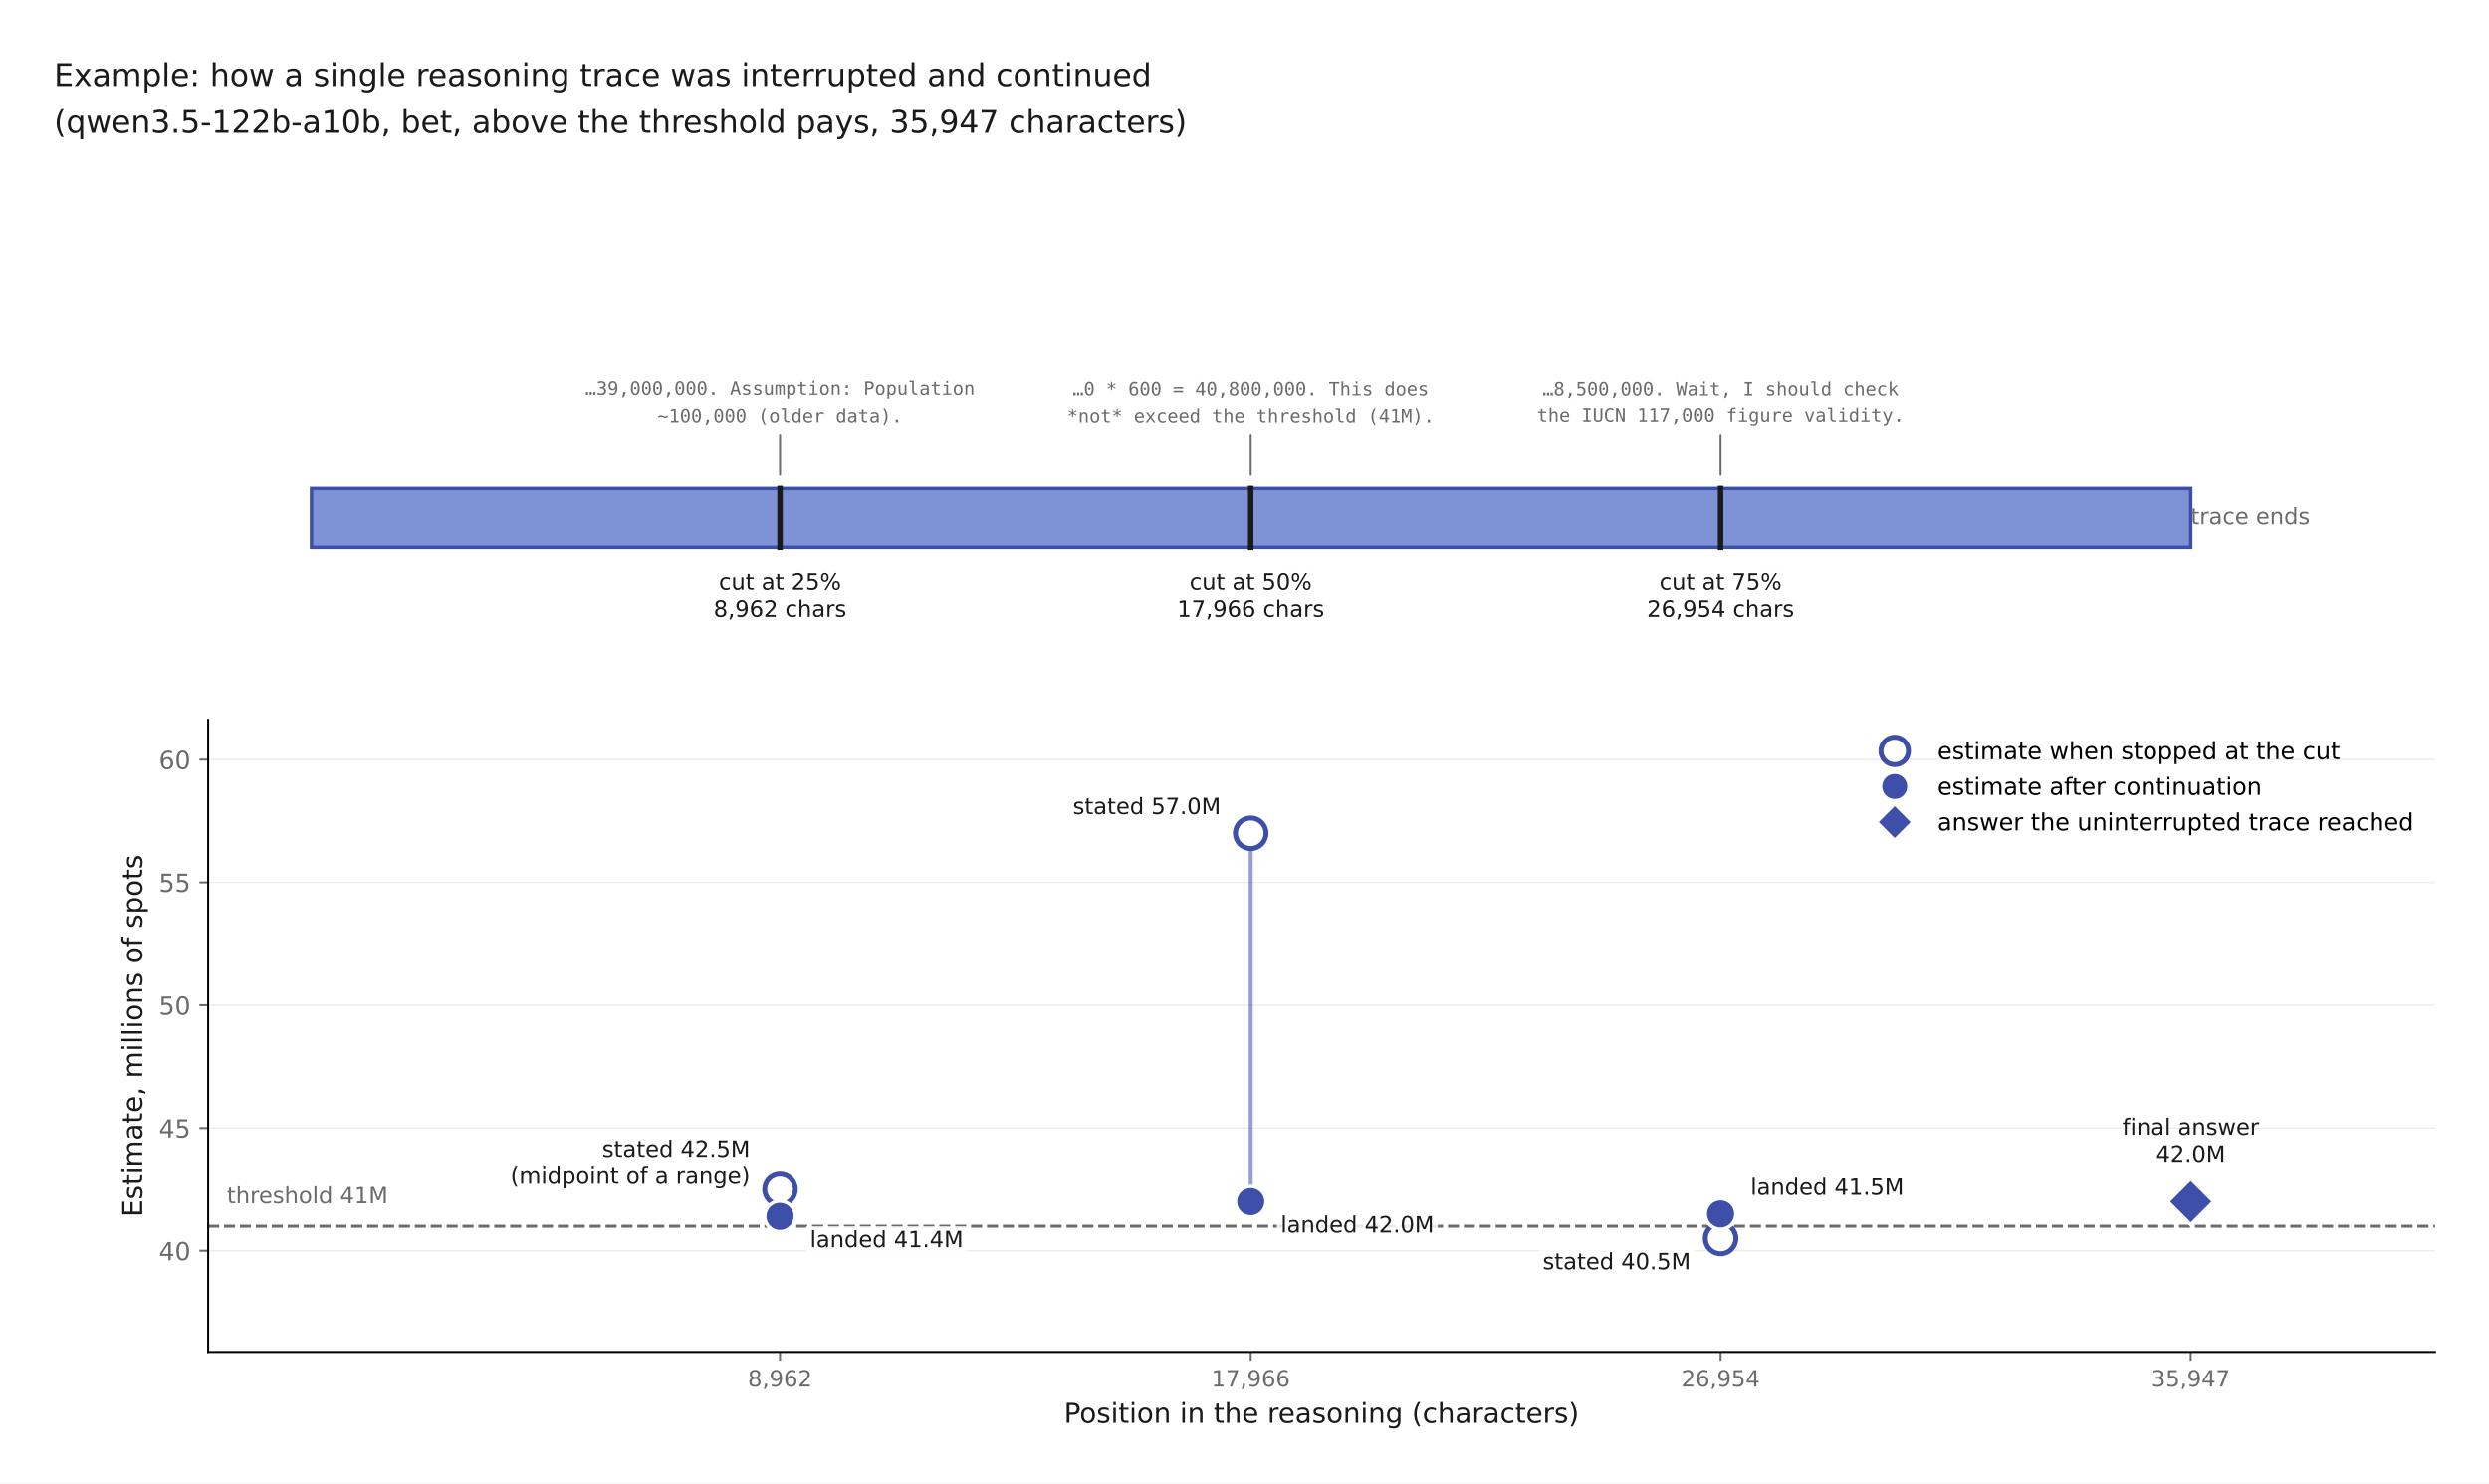
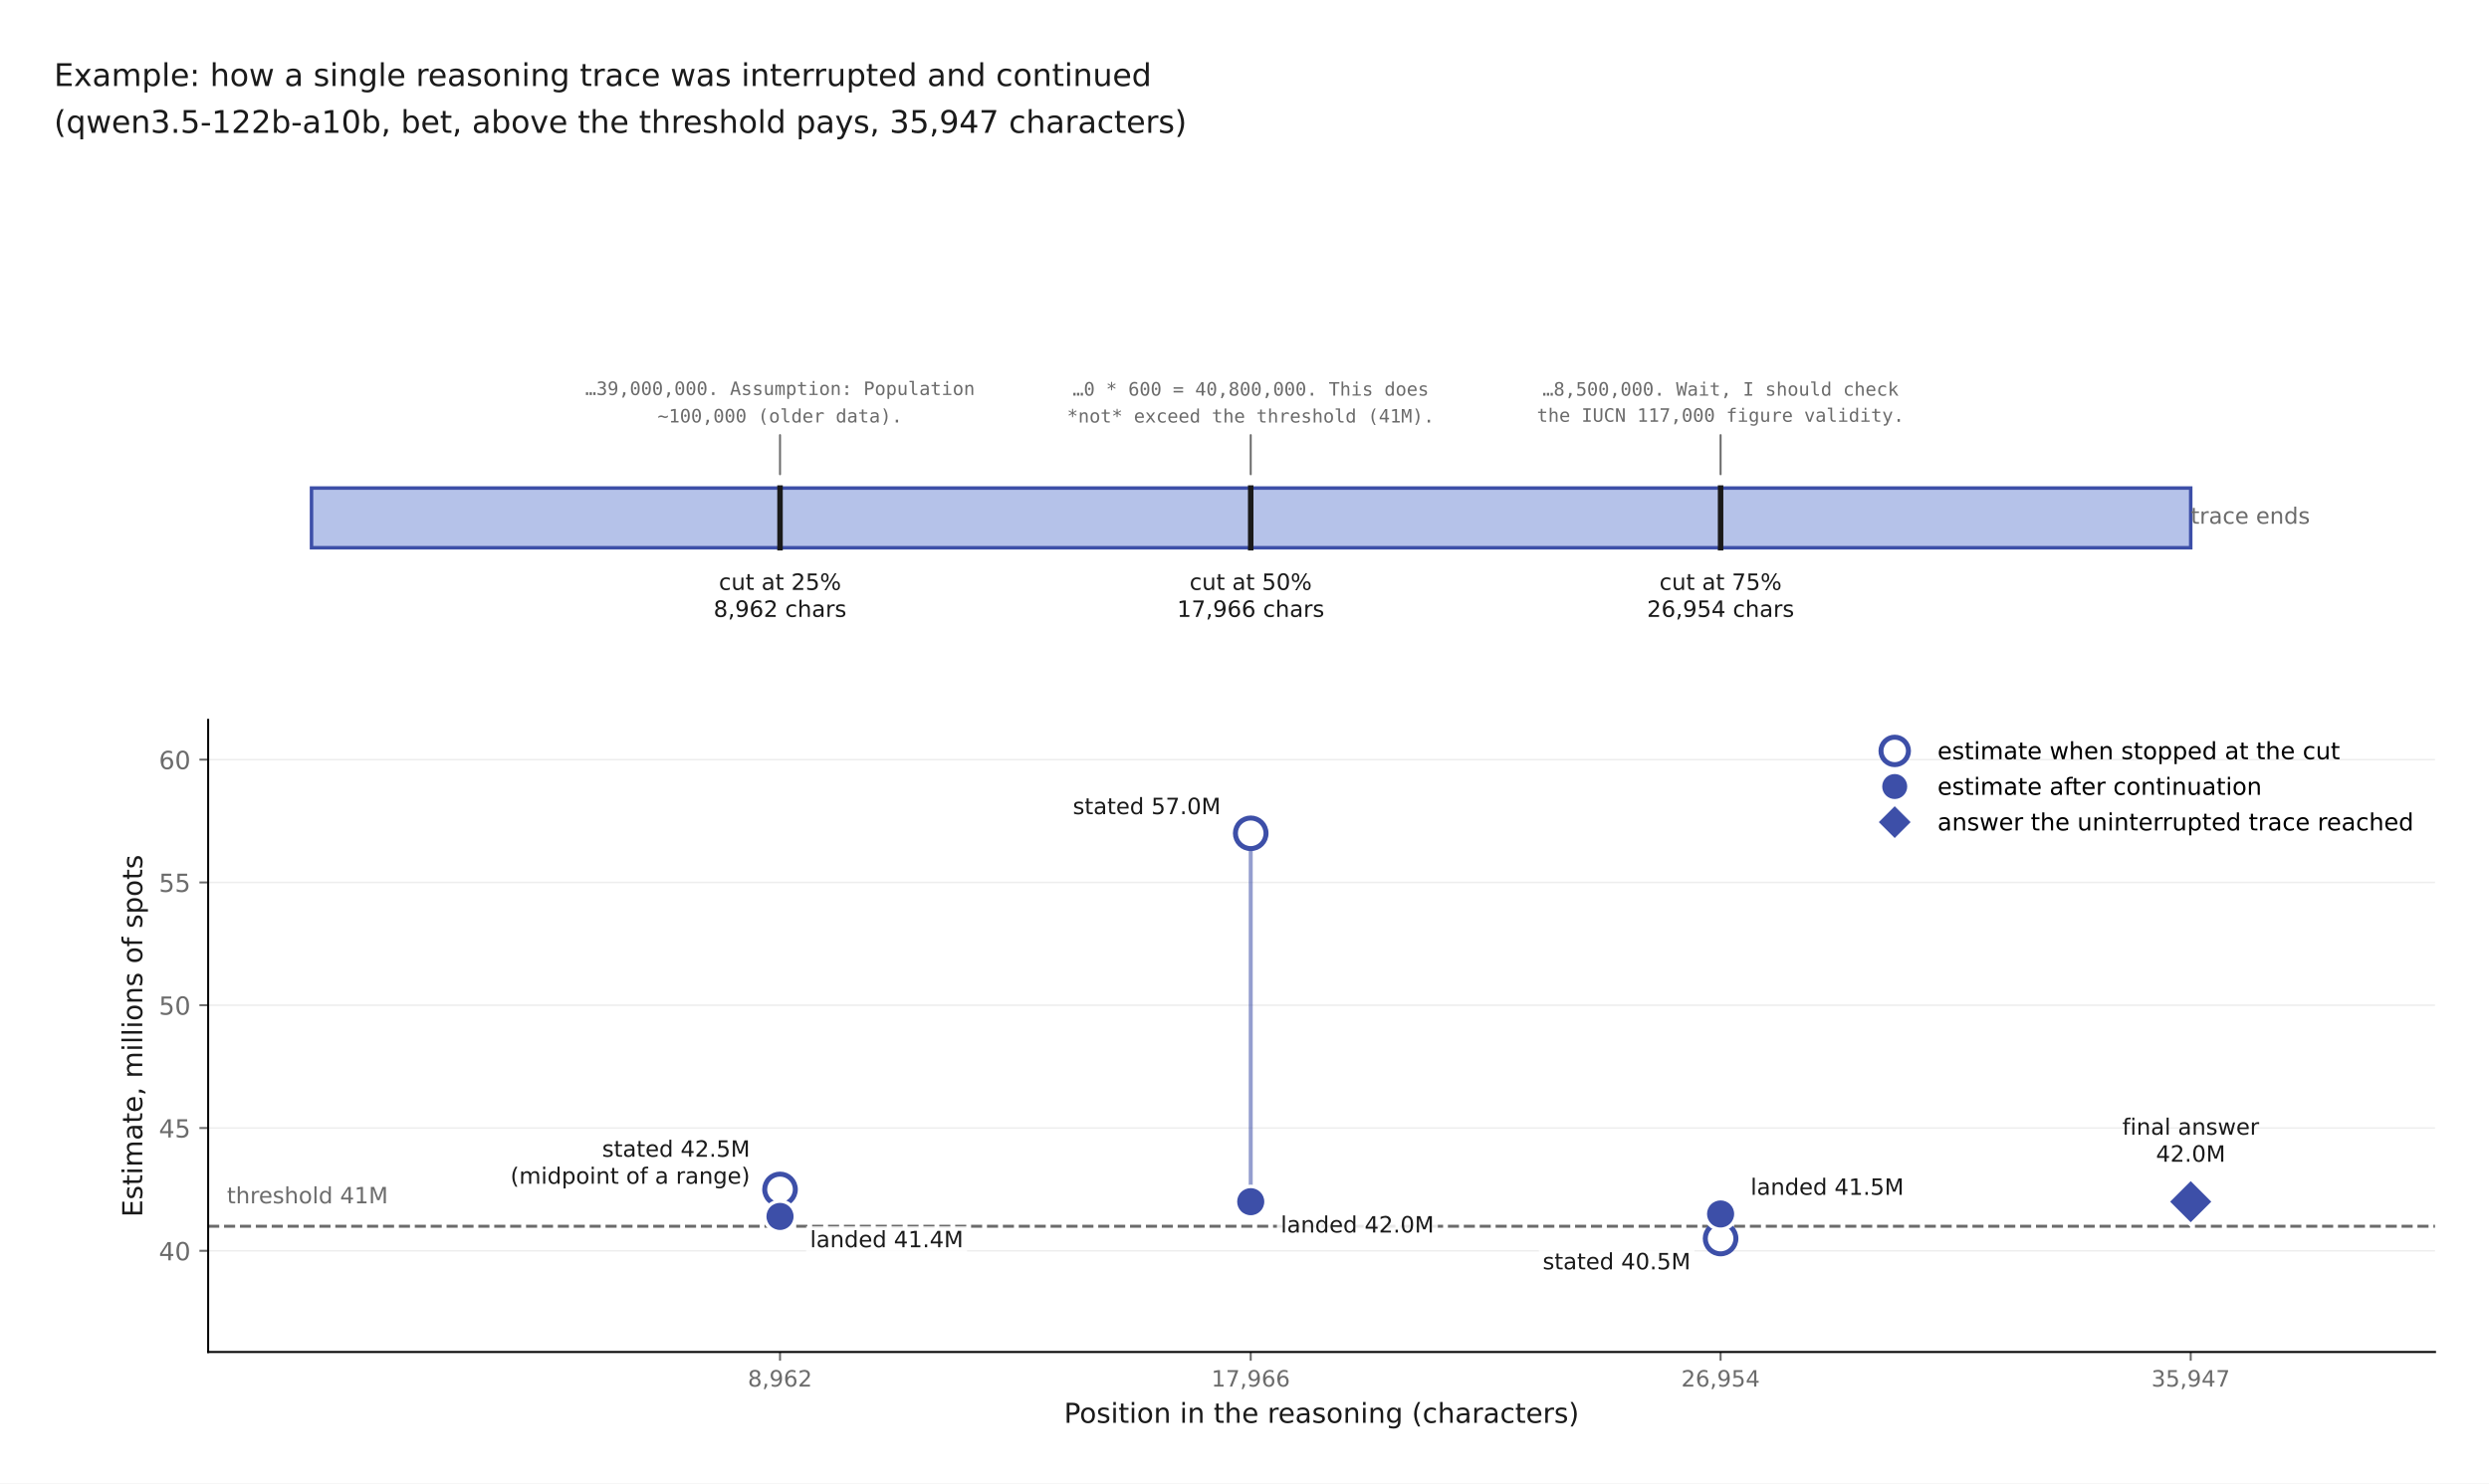
<svg xmlns="http://www.w3.org/2000/svg" xmlns:xlink="http://www.w3.org/1999/xlink" width="995.962pt" height="593.753pt" viewBox="0 0 995.962 593.753" version="1.1">
  <defs>
    <style type="text/css">*{stroke-linejoin: round; stroke-linecap: butt}</style>
  </defs>
  <g id="figure_1">
    <g id="patch_1">
      <path d="M 0 593.753  L 995.962 593.753  L 995.962 0  L 0 0  z " style="fill: #ffffff" />
    </g>
    <g id="axes_1">
      <g id="patch_2">
-         <path d="M 124.647 219.243  L 876.607 219.243  L 876.607 195.346  L 124.647 195.346  z " clip-path="url(#p22cfb6b427)" style="fill: #7e93d6; stroke: #3d4fa8; stroke-width: 1.4; stroke-linejoin: miter" />
+         <path d="M 124.647 219.243  L 876.607 219.243  L 876.607 195.346  L 124.647 195.346  z " clip-path="url(#pf4ef6db5c5)" style="fill: #b5c2e9; stroke: #3d4fa8; stroke-width: 1.4; stroke-linejoin: miter" />
      </g>
      <g id="line2d_1">
-         <path d="M 312.12 219.243  L 312.12 195.346  " clip-path="url(#p22cfb6b427)" style="fill: none; stroke: #1a1a1a; stroke-width: 2.2; stroke-linecap: square" />
+         <path d="M 312.12 219.243  L 312.12 195.346  " clip-path="url(#pf4ef6db5c5)" style="fill: none; stroke: #1a1a1a; stroke-width: 2.2; stroke-linecap: square" />
      </g>
      <g id="line2d_2">
-         <path d="M 500.47 219.243  L 500.47 195.346  " clip-path="url(#p22cfb6b427)" style="fill: none; stroke: #1a1a1a; stroke-width: 2.2; stroke-linecap: square" />
+         <path d="M 500.47 219.243  L 500.47 195.346  " clip-path="url(#pf4ef6db5c5)" style="fill: none; stroke: #1a1a1a; stroke-width: 2.2; stroke-linecap: square" />
      </g>
      <g id="line2d_3">
-         <path d="M 688.486 219.243  L 688.486 195.346  " clip-path="url(#p22cfb6b427)" style="fill: none; stroke: #1a1a1a; stroke-width: 2.2; stroke-linecap: square" />
+         <path d="M 688.486 219.243  L 688.486 195.346  " clip-path="url(#pf4ef6db5c5)" style="fill: none; stroke: #1a1a1a; stroke-width: 2.2; stroke-linecap: square" />
      </g>
      <g id="patch_3">
        <path d="M 312.12 174.151  Q 312.12 181.992 312.12 189.833  " style="fill: none; stroke: #6b6b6b; stroke-width: 0.8; stroke-linecap: round" />
      </g>
      <g id="text_1">
        <text style="font-size: 7.4px; font-family: 'DejaVu Sans Mono', 'Bitstream Vera Sans Mono', 'Computer Modern Typewriter', 'Andale Mono', 'Nimbus Mono L', 'Courier New', 'Courier', 'Fixed', 'Terminal', monospace; fill: #6b6b6b" transform="translate(234.1565 158.1186)">…39,000,000. Assumption: Population</text>
        <text style="font-size: 7.4px; font-family: 'DejaVu Sans Mono', 'Bitstream Vera Sans Mono', 'Computer Modern Typewriter', 'Andale Mono', 'Nimbus Mono L', 'Courier New', 'Courier', 'Fixed', 'Terminal', monospace; fill: #6b6b6b" transform="translate(263.1142 169.0995)">~100,000 (older data).</text>
      </g>
      <g id="text_2">
        <text style="font-size: 9px; font-family: 'DejaVu Sans', 'Bitstream Vera Sans', 'Computer Modern Sans Serif', 'Lucida Grande', 'Verdana', 'Geneva', 'Lucid', 'Arial', 'Helvetica', 'Avant Garde', sans-serif; fill: #1a1a1a" transform="translate(287.6451 236.1193)">cut at 25%</text>
        <text style="font-size: 9px; font-family: 'DejaVu Sans', 'Bitstream Vera Sans', 'Computer Modern Sans Serif', 'Lucida Grande', 'Verdana', 'Geneva', 'Lucid', 'Arial', 'Helvetica', 'Avant Garde', sans-serif; fill: #1a1a1a" transform="translate(285.5287 246.9218)">8,962 chars</text>
      </g>
      <g id="patch_4">
        <path d="M 500.47 174.151  Q 500.47 181.992 500.47 189.833  " style="fill: none; stroke: #6b6b6b; stroke-width: 0.8; stroke-linecap: round" />
      </g>
      <g id="text_3">
        <text style="font-size: 7.4px; font-family: 'DejaVu Sans Mono', 'Bitstream Vera Sans Mono', 'Computer Modern Typewriter', 'Andale Mono', 'Nimbus Mono L', 'Courier New', 'Courier', 'Fixed', 'Terminal', monospace; fill: #6b6b6b" transform="translate(429.1897 158.3498)">…0 * 600 = 40,800,000. This does</text>
        <text style="font-size: 7.4px; font-family: 'DejaVu Sans Mono', 'Bitstream Vera Sans Mono', 'Computer Modern Typewriter', 'Andale Mono', 'Nimbus Mono L', 'Courier New', 'Courier', 'Fixed', 'Terminal', monospace; fill: #6b6b6b" transform="translate(426.9622 169.1301)">*not* exceed the threshold (41M).</text>
      </g>
      <g id="text_4">
        <text style="font-size: 9px; font-family: 'DejaVu Sans', 'Bitstream Vera Sans', 'Computer Modern Sans Serif', 'Lucida Grande', 'Verdana', 'Geneva', 'Lucid', 'Arial', 'Helvetica', 'Avant Garde', sans-serif; fill: #1a1a1a" transform="translate(475.9959 236.1193)">cut at 50%</text>
        <text style="font-size: 9px; font-family: 'DejaVu Sans', 'Bitstream Vera Sans', 'Computer Modern Sans Serif', 'Lucida Grande', 'Verdana', 'Geneva', 'Lucid', 'Arial', 'Helvetica', 'Avant Garde', sans-serif; fill: #1a1a1a" transform="translate(471.0163 246.9218)">17,966 chars</text>
      </g>
      <g id="patch_5">
        <path d="M 688.486 174.151  Q 688.486 181.992 688.486 189.833  " style="fill: none; stroke: #6b6b6b; stroke-width: 0.8; stroke-linecap: round" />
      </g>
      <g id="text_5">
        <text style="font-size: 7.4px; font-family: 'DejaVu Sans Mono', 'Bitstream Vera Sans Mono', 'Computer Modern Typewriter', 'Andale Mono', 'Nimbus Mono L', 'Courier New', 'Courier', 'Fixed', 'Terminal', monospace; fill: #6b6b6b" transform="translate(617.2058 158.3695)">…8,500,000. Wait, I should check</text>
        <text style="font-size: 7.4px; font-family: 'DejaVu Sans Mono', 'Bitstream Vera Sans Mono', 'Computer Modern Typewriter', 'Andale Mono', 'Nimbus Mono L', 'Courier New', 'Courier', 'Fixed', 'Terminal', monospace; fill: #6b6b6b" transform="translate(614.9782 168.8232)">the IUCN 117,000 figure validity.</text>
      </g>
      <g id="text_6">
        <text style="font-size: 9px; font-family: 'DejaVu Sans', 'Bitstream Vera Sans', 'Computer Modern Sans Serif', 'Lucida Grande', 'Verdana', 'Geneva', 'Lucid', 'Arial', 'Helvetica', 'Avant Garde', sans-serif; fill: #1a1a1a" transform="translate(664.0119 236.1193)">cut at 75%</text>
        <text style="font-size: 9px; font-family: 'DejaVu Sans', 'Bitstream Vera Sans', 'Computer Modern Sans Serif', 'Lucida Grande', 'Verdana', 'Geneva', 'Lucid', 'Arial', 'Helvetica', 'Avant Garde', sans-serif; fill: #1a1a1a" transform="translate(659.0323 246.9218)">26,954 chars</text>
      </g>
      <g id="text_7">
        <text style="font-size: 9px; font-family: 'DejaVu Sans', 'Bitstream Vera Sans', 'Computer Modern Sans Serif', 'Lucida Grande', 'Verdana', 'Geneva', 'Lucid', 'Arial', 'Helvetica', 'Avant Garde', sans-serif; text-anchor: start; fill: #6b6b6b" x="876.607" y="209.633" transform="rotate(-0 876.6069 209.6331)">  trace ends</text>
      </g>
    </g>
    <g id="axes_2">
      <g id="patch_6">
        <path d="M 83.29 541.152  L 974.362 541.152  L 974.362 288.123  L 83.29 288.123  z " style="fill: #ffffff" />
      </g>
      <g id="matplotlib.axis_1">
        <g id="xtick_1">
          <g id="line2d_4">
            <defs>
-               <path id="m524fb9d1d7" d="M 0 0  L 0 3.5  " style="stroke: #6b6b6b; stroke-width: 0.8" />
+               <path id="m839a4d17fb" d="M 0 0  L 0 3.5  " style="stroke: #6b6b6b; stroke-width: 0.8" />
            </defs>
            <g>
-               <use xlink:href="#m524fb9d1d7" x="312.12" y="541.152" style="fill: #6b6b6b; stroke: #6b6b6b; stroke-width: 0.8" />
+               <use xlink:href="#m839a4d17fb" x="312.12" y="541.152" style="fill: #6b6b6b; stroke: #6b6b6b; stroke-width: 0.8" />
            </g>
          </g>
          <g id="text_8">
            <text style="font-size: 9px; font-family: 'DejaVu Sans', 'Bitstream Vera Sans', 'Computer Modern Sans Serif', 'Lucida Grande', 'Verdana', 'Geneva', 'Lucid', 'Arial', 'Helvetica', 'Avant Garde', sans-serif; text-anchor: middle; fill: #6b6b6b" x="312.12" y="554.99" transform="rotate(-0 312.1195 554.9899)">8,962</text>
          </g>
        </g>
        <g id="xtick_2">
          <g id="line2d_5">
            <g>
-               <use xlink:href="#m524fb9d1d7" x="500.47" y="541.152" style="fill: #6b6b6b; stroke: #6b6b6b; stroke-width: 0.8" />
+               <use xlink:href="#m839a4d17fb" x="500.47" y="541.152" style="fill: #6b6b6b; stroke: #6b6b6b; stroke-width: 0.8" />
            </g>
          </g>
          <g id="text_9">
            <text style="font-size: 9px; font-family: 'DejaVu Sans', 'Bitstream Vera Sans', 'Computer Modern Sans Serif', 'Lucida Grande', 'Verdana', 'Geneva', 'Lucid', 'Arial', 'Helvetica', 'Avant Garde', sans-serif; text-anchor: middle; fill: #6b6b6b" x="500.47" y="554.99" transform="rotate(-0 500.4702 554.9899)">17,966</text>
          </g>
        </g>
        <g id="xtick_3">
          <g id="line2d_6">
            <g>
-               <use xlink:href="#m524fb9d1d7" x="688.486" y="541.152" style="fill: #6b6b6b; stroke: #6b6b6b; stroke-width: 0.8" />
+               <use xlink:href="#m839a4d17fb" x="688.486" y="541.152" style="fill: #6b6b6b; stroke: #6b6b6b; stroke-width: 0.8" />
            </g>
          </g>
          <g id="text_10">
            <text style="font-size: 9px; font-family: 'DejaVu Sans', 'Bitstream Vera Sans', 'Computer Modern Sans Serif', 'Lucida Grande', 'Verdana', 'Geneva', 'Lucid', 'Arial', 'Helvetica', 'Avant Garde', sans-serif; text-anchor: middle; fill: #6b6b6b" x="688.486" y="554.99" transform="rotate(-0 688.4863 554.9899)">26,954</text>
          </g>
        </g>
        <g id="xtick_4">
          <g id="line2d_7">
            <g>
-               <use xlink:href="#m524fb9d1d7" x="876.607" y="541.152" style="fill: #6b6b6b; stroke: #6b6b6b; stroke-width: 0.8" />
+               <use xlink:href="#m839a4d17fb" x="876.607" y="541.152" style="fill: #6b6b6b; stroke: #6b6b6b; stroke-width: 0.8" />
            </g>
          </g>
          <g id="text_11">
            <text style="font-size: 9px; font-family: 'DejaVu Sans', 'Bitstream Vera Sans', 'Computer Modern Sans Serif', 'Lucida Grande', 'Verdana', 'Geneva', 'Lucid', 'Arial', 'Helvetica', 'Avant Garde', sans-serif; text-anchor: middle; fill: #6b6b6b" x="876.607" y="554.99" transform="rotate(-0 876.6069 554.9899)">35,947</text>
          </g>
        </g>
        <g id="text_12">
          <text style="font-size: 11px; font-family: 'DejaVu Sans', 'Bitstream Vera Sans', 'Computer Modern Sans Serif', 'Lucida Grande', 'Verdana', 'Geneva', 'Lucid', 'Arial', 'Helvetica', 'Avant Garde', sans-serif; text-anchor: middle; fill: #1a1a1a" x="528.826" y="569.51" transform="rotate(-0 528.8256 569.5103)">Position in the reasoning (characters)</text>
        </g>
      </g>
      <g id="matplotlib.axis_2">
        <g id="ytick_1">
          <g id="line2d_8">
-             <path d="M 83.29 500.652  L 974.362 500.652  " clip-path="url(#pdb8a83b8df)" style="fill: none; stroke: #b0b0b0; stroke-opacity: 0.22; stroke-width: 0.6; stroke-linecap: square" />
+             <path d="M 83.29 500.652  L 974.362 500.652  " clip-path="url(#p519cd004f7)" style="fill: none; stroke: #b0b0b0; stroke-opacity: 0.22; stroke-width: 0.6; stroke-linecap: square" />
          </g>
          <g id="line2d_9">
            <defs>
-               <path id="m14185b6ebe" d="M 0 0  L -3.5 0  " style="stroke: #6b6b6b; stroke-width: 0.8" />
+               <path id="m294897dcf7" d="M 0 0  L -3.5 0  " style="stroke: #6b6b6b; stroke-width: 0.8" />
            </defs>
            <g>
-               <use xlink:href="#m14185b6ebe" x="83.29" y="500.652" style="fill: #6b6b6b; stroke: #6b6b6b; stroke-width: 0.8" />
+               <use xlink:href="#m294897dcf7" x="83.29" y="500.652" style="fill: #6b6b6b; stroke: #6b6b6b; stroke-width: 0.8" />
            </g>
          </g>
          <g id="text_13">
            <text style="font-size: 10px; font-family: 'DejaVu Sans', 'Bitstream Vera Sans', 'Computer Modern Sans Serif', 'Lucida Grande', 'Verdana', 'Geneva', 'Lucid', 'Arial', 'Helvetica', 'Avant Garde', sans-serif; text-anchor: end; fill: #6b6b6b" x="76.29" y="504.451" transform="rotate(-0 76.2896 504.4505)">40</text>
          </g>
        </g>
        <g id="ytick_2">
          <g id="line2d_10">
-             <path d="M 83.29 451.501  L 974.362 451.501  " clip-path="url(#pdb8a83b8df)" style="fill: none; stroke: #b0b0b0; stroke-opacity: 0.22; stroke-width: 0.6; stroke-linecap: square" />
+             <path d="M 83.29 451.501  L 974.362 451.501  " clip-path="url(#p519cd004f7)" style="fill: none; stroke: #b0b0b0; stroke-opacity: 0.22; stroke-width: 0.6; stroke-linecap: square" />
          </g>
          <g id="line2d_11">
            <g>
-               <use xlink:href="#m14185b6ebe" x="83.29" y="451.501" style="fill: #6b6b6b; stroke: #6b6b6b; stroke-width: 0.8" />
+               <use xlink:href="#m294897dcf7" x="83.29" y="451.501" style="fill: #6b6b6b; stroke: #6b6b6b; stroke-width: 0.8" />
            </g>
          </g>
          <g id="text_14">
            <text style="font-size: 10px; font-family: 'DejaVu Sans', 'Bitstream Vera Sans', 'Computer Modern Sans Serif', 'Lucida Grande', 'Verdana', 'Geneva', 'Lucid', 'Arial', 'Helvetica', 'Avant Garde', sans-serif; text-anchor: end; fill: #6b6b6b" x="76.29" y="455.3" transform="rotate(-0 76.2896 455.2997)">45</text>
          </g>
        </g>
        <g id="ytick_3">
          <g id="line2d_12">
-             <path d="M 83.29 402.35  L 974.362 402.35  " clip-path="url(#pdb8a83b8df)" style="fill: none; stroke: #b0b0b0; stroke-opacity: 0.22; stroke-width: 0.6; stroke-linecap: square" />
+             <path d="M 83.29 402.35  L 974.362 402.35  " clip-path="url(#p519cd004f7)" style="fill: none; stroke: #b0b0b0; stroke-opacity: 0.22; stroke-width: 0.6; stroke-linecap: square" />
          </g>
          <g id="line2d_13">
            <g>
-               <use xlink:href="#m14185b6ebe" x="83.29" y="402.35" style="fill: #6b6b6b; stroke: #6b6b6b; stroke-width: 0.8" />
+               <use xlink:href="#m294897dcf7" x="83.29" y="402.35" style="fill: #6b6b6b; stroke: #6b6b6b; stroke-width: 0.8" />
            </g>
          </g>
          <g id="text_15">
            <text style="font-size: 10px; font-family: 'DejaVu Sans', 'Bitstream Vera Sans', 'Computer Modern Sans Serif', 'Lucida Grande', 'Verdana', 'Geneva', 'Lucid', 'Arial', 'Helvetica', 'Avant Garde', sans-serif; text-anchor: end; fill: #6b6b6b" x="76.29" y="406.149" transform="rotate(-0 76.2896 406.1488)">50</text>
          </g>
        </g>
        <g id="ytick_4">
          <g id="line2d_14">
-             <path d="M 83.29 353.199  L 974.362 353.199  " clip-path="url(#pdb8a83b8df)" style="fill: none; stroke: #b0b0b0; stroke-opacity: 0.22; stroke-width: 0.6; stroke-linecap: square" />
+             <path d="M 83.29 353.199  L 974.362 353.199  " clip-path="url(#p519cd004f7)" style="fill: none; stroke: #b0b0b0; stroke-opacity: 0.22; stroke-width: 0.6; stroke-linecap: square" />
          </g>
          <g id="line2d_15">
            <g>
-               <use xlink:href="#m14185b6ebe" x="83.29" y="353.199" style="fill: #6b6b6b; stroke: #6b6b6b; stroke-width: 0.8" />
+               <use xlink:href="#m294897dcf7" x="83.29" y="353.199" style="fill: #6b6b6b; stroke: #6b6b6b; stroke-width: 0.8" />
            </g>
          </g>
          <g id="text_16">
            <text style="font-size: 10px; font-family: 'DejaVu Sans', 'Bitstream Vera Sans', 'Computer Modern Sans Serif', 'Lucida Grande', 'Verdana', 'Geneva', 'Lucid', 'Arial', 'Helvetica', 'Avant Garde', sans-serif; text-anchor: end; fill: #6b6b6b" x="76.29" y="356.998" transform="rotate(-0 76.2896 356.998)">55</text>
          </g>
        </g>
        <g id="ytick_5">
          <g id="line2d_16">
-             <path d="M 83.29 304.048  L 974.362 304.048  " clip-path="url(#pdb8a83b8df)" style="fill: none; stroke: #b0b0b0; stroke-opacity: 0.22; stroke-width: 0.6; stroke-linecap: square" />
+             <path d="M 83.29 304.048  L 974.362 304.048  " clip-path="url(#p519cd004f7)" style="fill: none; stroke: #b0b0b0; stroke-opacity: 0.22; stroke-width: 0.6; stroke-linecap: square" />
          </g>
          <g id="line2d_17">
            <g>
-               <use xlink:href="#m14185b6ebe" x="83.29" y="304.048" style="fill: #6b6b6b; stroke: #6b6b6b; stroke-width: 0.8" />
+               <use xlink:href="#m294897dcf7" x="83.29" y="304.048" style="fill: #6b6b6b; stroke: #6b6b6b; stroke-width: 0.8" />
            </g>
          </g>
          <g id="text_17">
            <text style="font-size: 10px; font-family: 'DejaVu Sans', 'Bitstream Vera Sans', 'Computer Modern Sans Serif', 'Lucida Grande', 'Verdana', 'Geneva', 'Lucid', 'Arial', 'Helvetica', 'Avant Garde', sans-serif; text-anchor: end; fill: #6b6b6b" x="76.29" y="307.847" transform="rotate(-0 76.2896 307.8471)">60</text>
          </g>
        </g>
        <g id="text_18">
          <text style="font-size: 11px; font-family: 'DejaVu Sans', 'Bitstream Vera Sans', 'Computer Modern Sans Serif', 'Lucida Grande', 'Verdana', 'Geneva', 'Lucid', 'Arial', 'Helvetica', 'Avant Garde', sans-serif; text-anchor: middle; fill: #1a1a1a" x="56.922" y="414.638" transform="rotate(-90 56.92202 414.6377)">Estimate, millions of spots</text>
        </g>
      </g>
      <g id="line2d_18">
-         <path d="M 83.29 490.822  L 974.362 490.822  " clip-path="url(#pdb8a83b8df)" style="fill: none; stroke-dasharray: 4.44,1.92; stroke-dashoffset: 0; stroke: #6b6b6b; stroke-width: 1.2" />
+         <path d="M 83.29 490.822  L 974.362 490.822  " clip-path="url(#p519cd004f7)" style="fill: none; stroke-dasharray: 4.44,1.92; stroke-dashoffset: 0; stroke: #6b6b6b; stroke-width: 1.2" />
      </g>
      <g id="line2d_19">
-         <path d="M 312.12 476.076  L 312.12 486.889  " clip-path="url(#pdb8a83b8df)" style="fill: none; stroke: #3d4fa8; stroke-opacity: 0.55; stroke-width: 1.6; stroke-linecap: square" />
+         <path d="M 312.12 476.076  L 312.12 486.889  " clip-path="url(#p519cd004f7)" style="fill: none; stroke: #3d4fa8; stroke-opacity: 0.55; stroke-width: 1.6; stroke-linecap: square" />
      </g>
      <g id="line2d_20">
-         <path d="M 500.47 333.539  L 500.47 480.991  " clip-path="url(#pdb8a83b8df)" style="fill: none; stroke: #3d4fa8; stroke-opacity: 0.55; stroke-width: 1.6; stroke-linecap: square" />
+         <path d="M 500.47 333.539  L 500.47 480.991  " clip-path="url(#p519cd004f7)" style="fill: none; stroke: #3d4fa8; stroke-opacity: 0.55; stroke-width: 1.6; stroke-linecap: square" />
      </g>
      <g id="line2d_21">
-         <path d="M 688.486 495.737  L 688.486 485.906  " clip-path="url(#pdb8a83b8df)" style="fill: none; stroke: #3d4fa8; stroke-opacity: 0.55; stroke-width: 1.6; stroke-linecap: square" />
+         <path d="M 688.486 495.737  L 688.486 485.906  " clip-path="url(#p519cd004f7)" style="fill: none; stroke: #3d4fa8; stroke-opacity: 0.55; stroke-width: 1.6; stroke-linecap: square" />
      </g>
      <g id="patch_7">
        <path d="M 83.29 541.152  L 83.29 288.123  " style="fill: none; stroke: #000000; stroke-width: 0.8; stroke-linejoin: miter; stroke-linecap: square" />
      </g>
      <g id="patch_8">
        <path d="M 83.29 541.152  L 974.362 541.152  " style="fill: none; stroke: #000000; stroke-width: 0.8; stroke-linejoin: miter; stroke-linecap: square" />
      </g>
      <g id="text_19">
        <text style="font-size: 9px; font-family: 'DejaVu Sans', 'Bitstream Vera Sans', 'Computer Modern Sans Serif', 'Lucida Grande', 'Verdana', 'Geneva', 'Lucid', 'Arial', 'Helvetica', 'Avant Garde', sans-serif; text-anchor: start; fill: #6b6b6b" x="90.809" y="481.659" transform="rotate(-0 90.8092 481.6594)">threshold 41M</text>
      </g>
      <g id="PathCollection_1">
        <defs>
-           <path id="m719c84c6c2" d="M 0 6.124  C 1.624 6.124 3.182 5.478 4.33 4.33  C 5.478 3.182 6.124 1.624 6.124 0  C 6.124 -1.624 5.478 -3.182 4.33 -4.33  C 3.182 -5.478 1.624 -6.124 0 -6.124  C -1.624 -6.124 -3.182 -5.478 -4.33 -4.33  C -5.478 -3.182 -6.124 -1.624 -6.124 0  C -6.124 1.624 -5.478 3.182 -4.33 4.33  C -3.182 5.478 -1.624 6.124 0 6.124  z " style="stroke: #3d4fa8; stroke-width: 2" />
+           <path id="m6130adc3b8" d="M 0 6.124  C 1.624 6.124 3.182 5.478 4.33 4.33  C 5.478 3.182 6.124 1.624 6.124 0  C 6.124 -1.624 5.478 -3.182 4.33 -4.33  C 3.182 -5.478 1.624 -6.124 0 -6.124  C -1.624 -6.124 -3.182 -5.478 -4.33 -4.33  C -5.478 -3.182 -6.124 -1.624 -6.124 0  C -6.124 1.624 -5.478 3.182 -4.33 4.33  C -3.182 5.478 -1.624 6.124 0 6.124  z " style="stroke: #3d4fa8; stroke-width: 2" />
        </defs>
-         <g clip-path="url(#pdb8a83b8df)">
-           <use xlink:href="#m719c84c6c2" x="312.12" y="476.076" style="fill: #ffffff; stroke: #3d4fa8; stroke-width: 2" />
+         <g clip-path="url(#p519cd004f7)">
+           <use xlink:href="#m6130adc3b8" x="312.12" y="476.076" style="fill: #ffffff; stroke: #3d4fa8; stroke-width: 2" />
        </g>
      </g>
      <g id="PathCollection_2">
        <defs>
-           <path id="m096324bb7f" d="M 0 6.124  C 1.624 6.124 3.182 5.478 4.33 4.33  C 5.478 3.182 6.124 1.624 6.124 0  C 6.124 -1.624 5.478 -3.182 4.33 -4.33  C 3.182 -5.478 1.624 -6.124 0 -6.124  C -1.624 -6.124 -3.182 -5.478 -4.33 -4.33  C -5.478 -3.182 -6.124 -1.624 -6.124 0  C -6.124 1.624 -5.478 3.182 -4.33 4.33  C -3.182 5.478 -1.624 6.124 0 6.124  z " style="stroke: #ffffff; stroke-width: 1.4" />
+           <path id="mec412d303f" d="M 0 6.124  C 1.624 6.124 3.182 5.478 4.33 4.33  C 5.478 3.182 6.124 1.624 6.124 0  C 6.124 -1.624 5.478 -3.182 4.33 -4.33  C 3.182 -5.478 1.624 -6.124 0 -6.124  C -1.624 -6.124 -3.182 -5.478 -4.33 -4.33  C -5.478 -3.182 -6.124 -1.624 -6.124 0  C -6.124 1.624 -5.478 3.182 -4.33 4.33  C -3.182 5.478 -1.624 6.124 0 6.124  z " style="stroke: #ffffff; stroke-width: 1.4" />
        </defs>
-         <g clip-path="url(#pdb8a83b8df)">
-           <use xlink:href="#m096324bb7f" x="312.12" y="486.889" style="fill: #3d4fa8; stroke: #ffffff; stroke-width: 1.4" />
+         <g clip-path="url(#p519cd004f7)">
+           <use xlink:href="#mec412d303f" x="312.12" y="486.889" style="fill: #3d4fa8; stroke: #ffffff; stroke-width: 1.4" />
        </g>
      </g>
      <g id="text_20">
        <g id="patch_9">
          <path d="M 202.692 478.409  L 301.65 478.409  L 301.65 453.744  L 202.692 453.744  z " style="fill: #ffffff; opacity: 0.85" />
        </g>
        <text style="font-size: 9px; font-family: 'DejaVu Sans', 'Bitstream Vera Sans', 'Computer Modern Sans Serif', 'Lucida Grande', 'Verdana', 'Geneva', 'Lucid', 'Arial', 'Helvetica', 'Avant Garde', sans-serif; fill: #1a1a1a" transform="translate(240.9431 463.0133)">stated 42.5M</text>
        <text style="font-size: 9px; font-family: 'DejaVu Sans', 'Bitstream Vera Sans', 'Computer Modern Sans Serif', 'Lucida Grande', 'Verdana', 'Geneva', 'Lucid', 'Arial', 'Helvetica', 'Avant Garde', sans-serif; fill: #1a1a1a" transform="translate(204.2217 473.8157)">(midpoint of a range)</text>
      </g>
      <g id="text_21">
        <g id="patch_10">
          <path d="M 322.59 502.92  L 386.999 502.92  L 386.999 490.859  L 322.59 490.859  z " style="fill: #ffffff; opacity: 0.85" />
        </g>
        <text style="font-size: 9px; font-family: 'DejaVu Sans', 'Bitstream Vera Sans', 'Computer Modern Sans Serif', 'Lucida Grande', 'Verdana', 'Geneva', 'Lucid', 'Arial', 'Helvetica', 'Avant Garde', sans-serif; text-anchor: start; fill: #1a1a1a" x="324.12" y="499.228" transform="rotate(-0 324.1195 499.2277)">landed 41.4M</text>
      </g>
      <g id="PathCollection_3">
-         <g clip-path="url(#pdb8a83b8df)">
-           <use xlink:href="#m719c84c6c2" x="500.47" y="333.539" style="fill: #ffffff; stroke: #3d4fa8; stroke-width: 2" />
+         <g clip-path="url(#p519cd004f7)">
+           <use xlink:href="#m6130adc3b8" x="500.47" y="333.539" style="fill: #ffffff; stroke: #3d4fa8; stroke-width: 2" />
        </g>
      </g>
      <g id="PathCollection_4">
-         <g clip-path="url(#pdb8a83b8df)">
-           <use xlink:href="#m096324bb7f" x="500.47" y="480.991" style="fill: #3d4fa8; stroke: #ffffff; stroke-width: 1.4" />
+         <g clip-path="url(#p519cd004f7)">
+           <use xlink:href="#mec412d303f" x="500.47" y="480.991" style="fill: #3d4fa8; stroke: #ffffff; stroke-width: 1.4" />
        </g>
      </g>
      <g id="text_22">
        <g id="patch_11">
          <path d="M 427.764 329.569  L 490 329.569  L 490 317.508  L 427.764 317.508  z " style="fill: #ffffff; opacity: 0.85" />
        </g>
        <text style="font-size: 9px; font-family: 'DejaVu Sans', 'Bitstream Vera Sans', 'Computer Modern Sans Serif', 'Lucida Grande', 'Verdana', 'Geneva', 'Lucid', 'Arial', 'Helvetica', 'Avant Garde', sans-serif; text-anchor: end; fill: #1a1a1a" x="488.47" y="325.877" transform="rotate(-0 488.4702 325.8771)">stated 57.0M</text>
      </g>
      <g id="text_23">
        <g id="patch_12">
          <path d="M 510.94 497.022  L 575.349 497.022  L 575.349 484.961  L 510.94 484.961  z " style="fill: #ffffff; opacity: 0.85" />
        </g>
        <text style="font-size: 9px; font-family: 'DejaVu Sans', 'Bitstream Vera Sans', 'Computer Modern Sans Serif', 'Lucida Grande', 'Verdana', 'Geneva', 'Lucid', 'Arial', 'Helvetica', 'Avant Garde', sans-serif; text-anchor: start; fill: #1a1a1a" x="512.47" y="493.33" transform="rotate(-0 512.4702 493.3296)">landed 42.0M</text>
      </g>
      <g id="PathCollection_5">
-         <g clip-path="url(#pdb8a83b8df)">
-           <use xlink:href="#m719c84c6c2" x="688.486" y="495.737" style="fill: #ffffff; stroke: #3d4fa8; stroke-width: 2" />
+         <g clip-path="url(#p519cd004f7)">
+           <use xlink:href="#m6130adc3b8" x="688.486" y="495.737" style="fill: #ffffff; stroke: #3d4fa8; stroke-width: 2" />
        </g>
      </g>
      <g id="PathCollection_6">
-         <g clip-path="url(#pdb8a83b8df)">
-           <use xlink:href="#m096324bb7f" x="688.486" y="485.906" style="fill: #3d4fa8; stroke: #ffffff; stroke-width: 1.4" />
+         <g clip-path="url(#p519cd004f7)">
+           <use xlink:href="#mec412d303f" x="688.486" y="485.906" style="fill: #3d4fa8; stroke: #ffffff; stroke-width: 1.4" />
        </g>
      </g>
      <g id="text_24">
        <g id="patch_13">
          <path d="M 615.78 511.767  L 678.016 511.767  L 678.016 499.706  L 615.78 499.706  z " style="fill: #ffffff; opacity: 0.85" />
        </g>
        <text style="font-size: 9px; font-family: 'DejaVu Sans', 'Bitstream Vera Sans', 'Computer Modern Sans Serif', 'Lucida Grande', 'Verdana', 'Geneva', 'Lucid', 'Arial', 'Helvetica', 'Avant Garde', sans-serif; text-anchor: end; fill: #1a1a1a" x="676.486" y="508.075" transform="rotate(-0 676.4863 508.0749)">stated 40.5M</text>
      </g>
      <g id="text_25">
        <g id="patch_14">
          <path d="M 698.956 481.937  L 763.365 481.937  L 763.365 469.876  L 698.956 469.876  z " style="fill: #ffffff; opacity: 0.85" />
        </g>
        <text style="font-size: 9px; font-family: 'DejaVu Sans', 'Bitstream Vera Sans', 'Computer Modern Sans Serif', 'Lucida Grande', 'Verdana', 'Geneva', 'Lucid', 'Arial', 'Helvetica', 'Avant Garde', sans-serif; text-anchor: start; fill: #1a1a1a" x="700.486" y="478.245" transform="rotate(-0 700.4863 478.2447)">landed 41.5M</text>
      </g>
      <g id="PathCollection_7">
        <defs>
-           <path id="mbfc7f132dc" d="M -0 9.22  L 9.22 0  L 0 -9.22  L -9.22 -0  z " style="stroke: #ffffff; stroke-width: 1.4" />
+           <path id="m77b41e1cb4" d="M -0 9.22  L 9.22 0  L 0 -9.22  L -9.22 -0  z " style="stroke: #ffffff; stroke-width: 1.4" />
        </defs>
-         <g clip-path="url(#pdb8a83b8df)">
-           <use xlink:href="#mbfc7f132dc" x="876.607" y="480.991" style="fill: #3d4fa8; stroke: #ffffff; stroke-width: 1.4" />
+         <g clip-path="url(#p519cd004f7)">
+           <use xlink:href="#m77b41e1cb4" x="876.607" y="480.991" style="fill: #3d4fa8; stroke: #ffffff; stroke-width: 1.4" />
        </g>
      </g>
      <g id="text_26">
        <text style="font-size: 9px; font-family: 'DejaVu Sans', 'Bitstream Vera Sans', 'Computer Modern Sans Serif', 'Lucida Grande', 'Verdana', 'Geneva', 'Lucid', 'Arial', 'Helvetica', 'Avant Garde', sans-serif; fill: #1a1a1a" transform="translate(849.23 454.1896)">final answer</text>
        <text style="font-size: 9px; font-family: 'DejaVu Sans', 'Bitstream Vera Sans', 'Computer Modern Sans Serif', 'Lucida Grande', 'Verdana', 'Geneva', 'Lucid', 'Arial', 'Helvetica', 'Avant Garde', sans-serif; fill: #1a1a1a" transform="translate(862.7047 464.9914)">42.0M</text>
      </g>
      <g id="legend_1">
        <g id="line2d_22">
          <defs>
-             <path id="m3fe72a8766" d="M 0 5.5  C 1.459 5.5 2.858 4.92 3.889 3.889  C 4.92 2.858 5.5 1.459 5.5 0  C 5.5 -1.459 4.92 -2.858 3.889 -3.889  C 2.858 -4.92 1.459 -5.5 0 -5.5  C -1.459 -5.5 -2.858 -4.92 -3.889 -3.889  C -4.92 -2.858 -5.5 -1.459 -5.5 0  C -5.5 1.459 -4.92 2.858 -3.889 3.889  C -2.858 4.92 -1.459 5.5 0 5.5  z " style="stroke: #3d4fa8; stroke-width: 2" />
+             <path id="mcc997af15e" d="M 0 5.5  C 1.459 5.5 2.858 4.92 3.889 3.889  C 4.92 2.858 5.5 1.459 5.5 0  C 5.5 -1.459 4.92 -2.858 3.889 -3.889  C 2.858 -4.92 1.459 -5.5 0 -5.5  C -1.459 -5.5 -2.858 -4.92 -3.889 -3.889  C -4.92 -2.858 -5.5 -1.459 -5.5 0  C -5.5 1.459 -4.92 2.858 -3.889 3.889  C -2.858 4.92 -1.459 5.5 0 5.5  z " style="stroke: #3d4fa8; stroke-width: 2" />
          </defs>
          <g>
-             <use xlink:href="#m3fe72a8766" x="758.161" y="300.567" style="fill: #ffffff; stroke: #3d4fa8; stroke-width: 2" />
+             <use xlink:href="#mcc997af15e" x="758.161" y="300.567" style="fill: #ffffff; stroke: #3d4fa8; stroke-width: 2" />
          </g>
        </g>
        <g id="text_27">
          <text style="font-size: 9.5px; font-family: 'DejaVu Sans', 'Bitstream Vera Sans', 'Computer Modern Sans Serif', 'Lucida Grande', 'Verdana', 'Geneva', 'Lucid', 'Arial', 'Helvetica', 'Avant Garde', sans-serif; text-anchor: start" x="775.261" y="303.892" transform="rotate(-0 775.2609 303.8919)">estimate when stopped at the cut</text>
        </g>
        <g id="line2d_23">
          <defs>
-             <path id="mf76c946f2d" d="M 0 5.5  C 1.459 5.5 2.858 4.92 3.889 3.889  C 4.92 2.858 5.5 1.459 5.5 0  C 5.5 -1.459 4.92 -2.858 3.889 -3.889  C 2.858 -4.92 1.459 -5.5 0 -5.5  C -1.459 -5.5 -2.858 -4.92 -3.889 -3.889  C -4.92 -2.858 -5.5 -1.459 -5.5 0  C -5.5 1.459 -4.92 2.858 -3.889 3.889  C -2.858 4.92 -1.459 5.5 0 5.5  z " style="stroke: #ffffff" />
+             <path id="m4f30b44252" d="M 0 5.5  C 1.459 5.5 2.858 4.92 3.889 3.889  C 4.92 2.858 5.5 1.459 5.5 0  C 5.5 -1.459 4.92 -2.858 3.889 -3.889  C 2.858 -4.92 1.459 -5.5 0 -5.5  C -1.459 -5.5 -2.858 -4.92 -3.889 -3.889  C -4.92 -2.858 -5.5 -1.459 -5.5 0  C -5.5 1.459 -4.92 2.858 -3.889 3.889  C -2.858 4.92 -1.459 5.5 0 5.5  z " style="stroke: #ffffff" />
          </defs>
          <g>
-             <use xlink:href="#mf76c946f2d" x="758.161" y="314.818" style="fill: #3d4fa8; stroke: #ffffff" />
+             <use xlink:href="#m4f30b44252" x="758.161" y="314.818" style="fill: #3d4fa8; stroke: #ffffff" />
          </g>
        </g>
        <g id="text_28">
          <text style="font-size: 9.5px; font-family: 'DejaVu Sans', 'Bitstream Vera Sans', 'Computer Modern Sans Serif', 'Lucida Grande', 'Verdana', 'Geneva', 'Lucid', 'Arial', 'Helvetica', 'Avant Garde', sans-serif; text-anchor: start" x="775.261" y="318.143" transform="rotate(-0 775.2609 318.1427)">estimate after continuation</text>
        </g>
        <g id="line2d_24">
          <defs>
-             <path id="m9b0d22218b" d="M -0 7.071  L 7.071 0  L 0 -7.071  L -7.071 -0  z " style="stroke: #ffffff; stroke-linejoin: miter" />
+             <path id="md7fbba1723" d="M -0 7.071  L 7.071 0  L 0 -7.071  L -7.071 -0  z " style="stroke: #ffffff; stroke-linejoin: miter" />
          </defs>
          <g>
-             <use xlink:href="#m9b0d22218b" x="758.161" y="329.068" style="fill: #3d4fa8; stroke: #ffffff; stroke-linejoin: miter" />
+             <use xlink:href="#md7fbba1723" x="758.161" y="329.068" style="fill: #3d4fa8; stroke: #ffffff; stroke-linejoin: miter" />
          </g>
        </g>
        <g id="text_29">
          <text style="font-size: 9.5px; font-family: 'DejaVu Sans', 'Bitstream Vera Sans', 'Computer Modern Sans Serif', 'Lucida Grande', 'Verdana', 'Geneva', 'Lucid', 'Arial', 'Helvetica', 'Avant Garde', sans-serif; text-anchor: start" x="775.261" y="332.393" transform="rotate(-0 775.2609 332.3934)">answer the uninterrupted trace reached</text>
        </g>
      </g>
    </g>
    <g id="text_30">
      <text style="font-size: 12.5px; font-family: 'DejaVu Sans', 'Bitstream Vera Sans', 'Computer Modern Sans Serif', 'Lucida Grande', 'Verdana', 'Geneva', 'Lucid', 'Arial', 'Helvetica', 'Avant Garde', sans-serif; fill: #1a1a1a" transform="translate(21.6 34.42422)">Example: how a single reasoning trace was interrupted and continued</text>
      <text style="font-size: 12.5px; font-family: 'DejaVu Sans', 'Bitstream Vera Sans', 'Computer Modern Sans Serif', 'Lucida Grande', 'Verdana', 'Geneva', 'Lucid', 'Arial', 'Helvetica', 'Avant Garde', sans-serif; fill: #1a1a1a" transform="translate(21.6 53.17422)">(qwen3.5-122b-a10b, bet, above the threshold pays, 35,947 characters)</text>
    </g>
  </g>
  <defs>
-     <clipPath id="p22cfb6b427">
+     <clipPath id="pf4ef6db5c5">
      <rect x="83.29" y="98.352" width="891.072" height="168.686" />
    </clipPath>
-     <clipPath id="pdb8a83b8df">
+     <clipPath id="p519cd004f7">
      <rect x="83.29" y="288.123" width="891.072" height="253.029" />
    </clipPath>
  </defs>
</svg>
